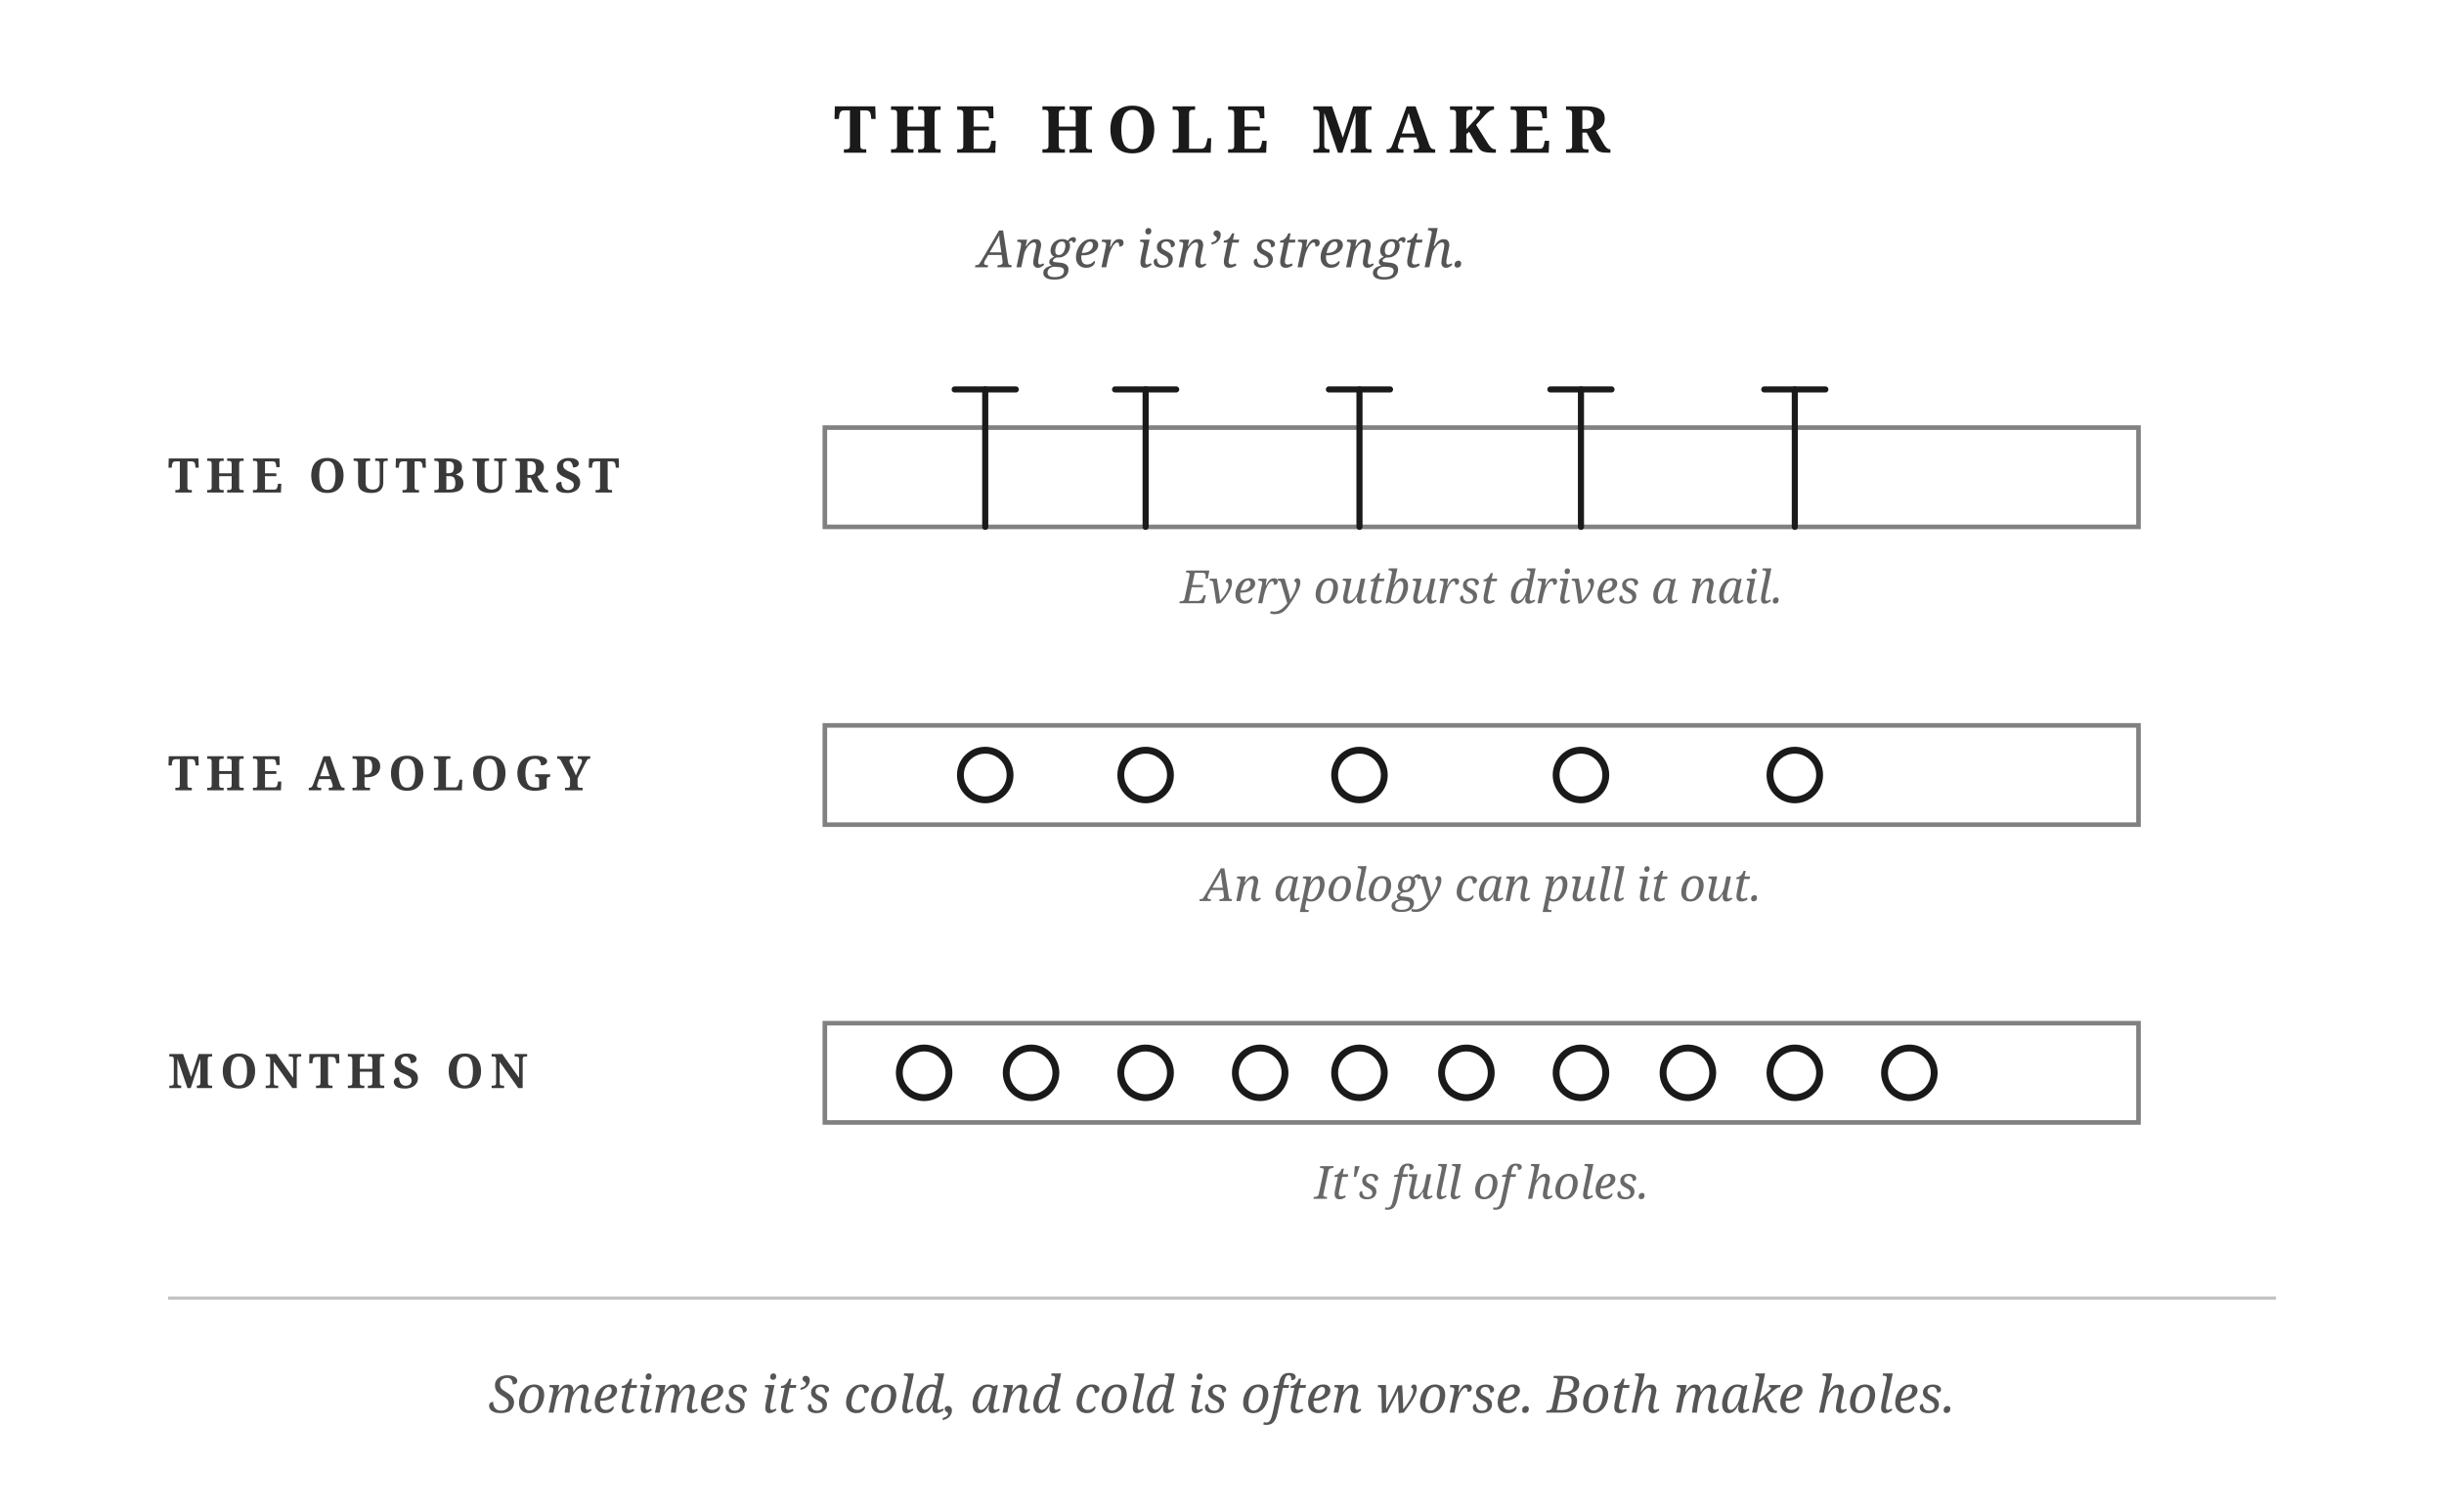
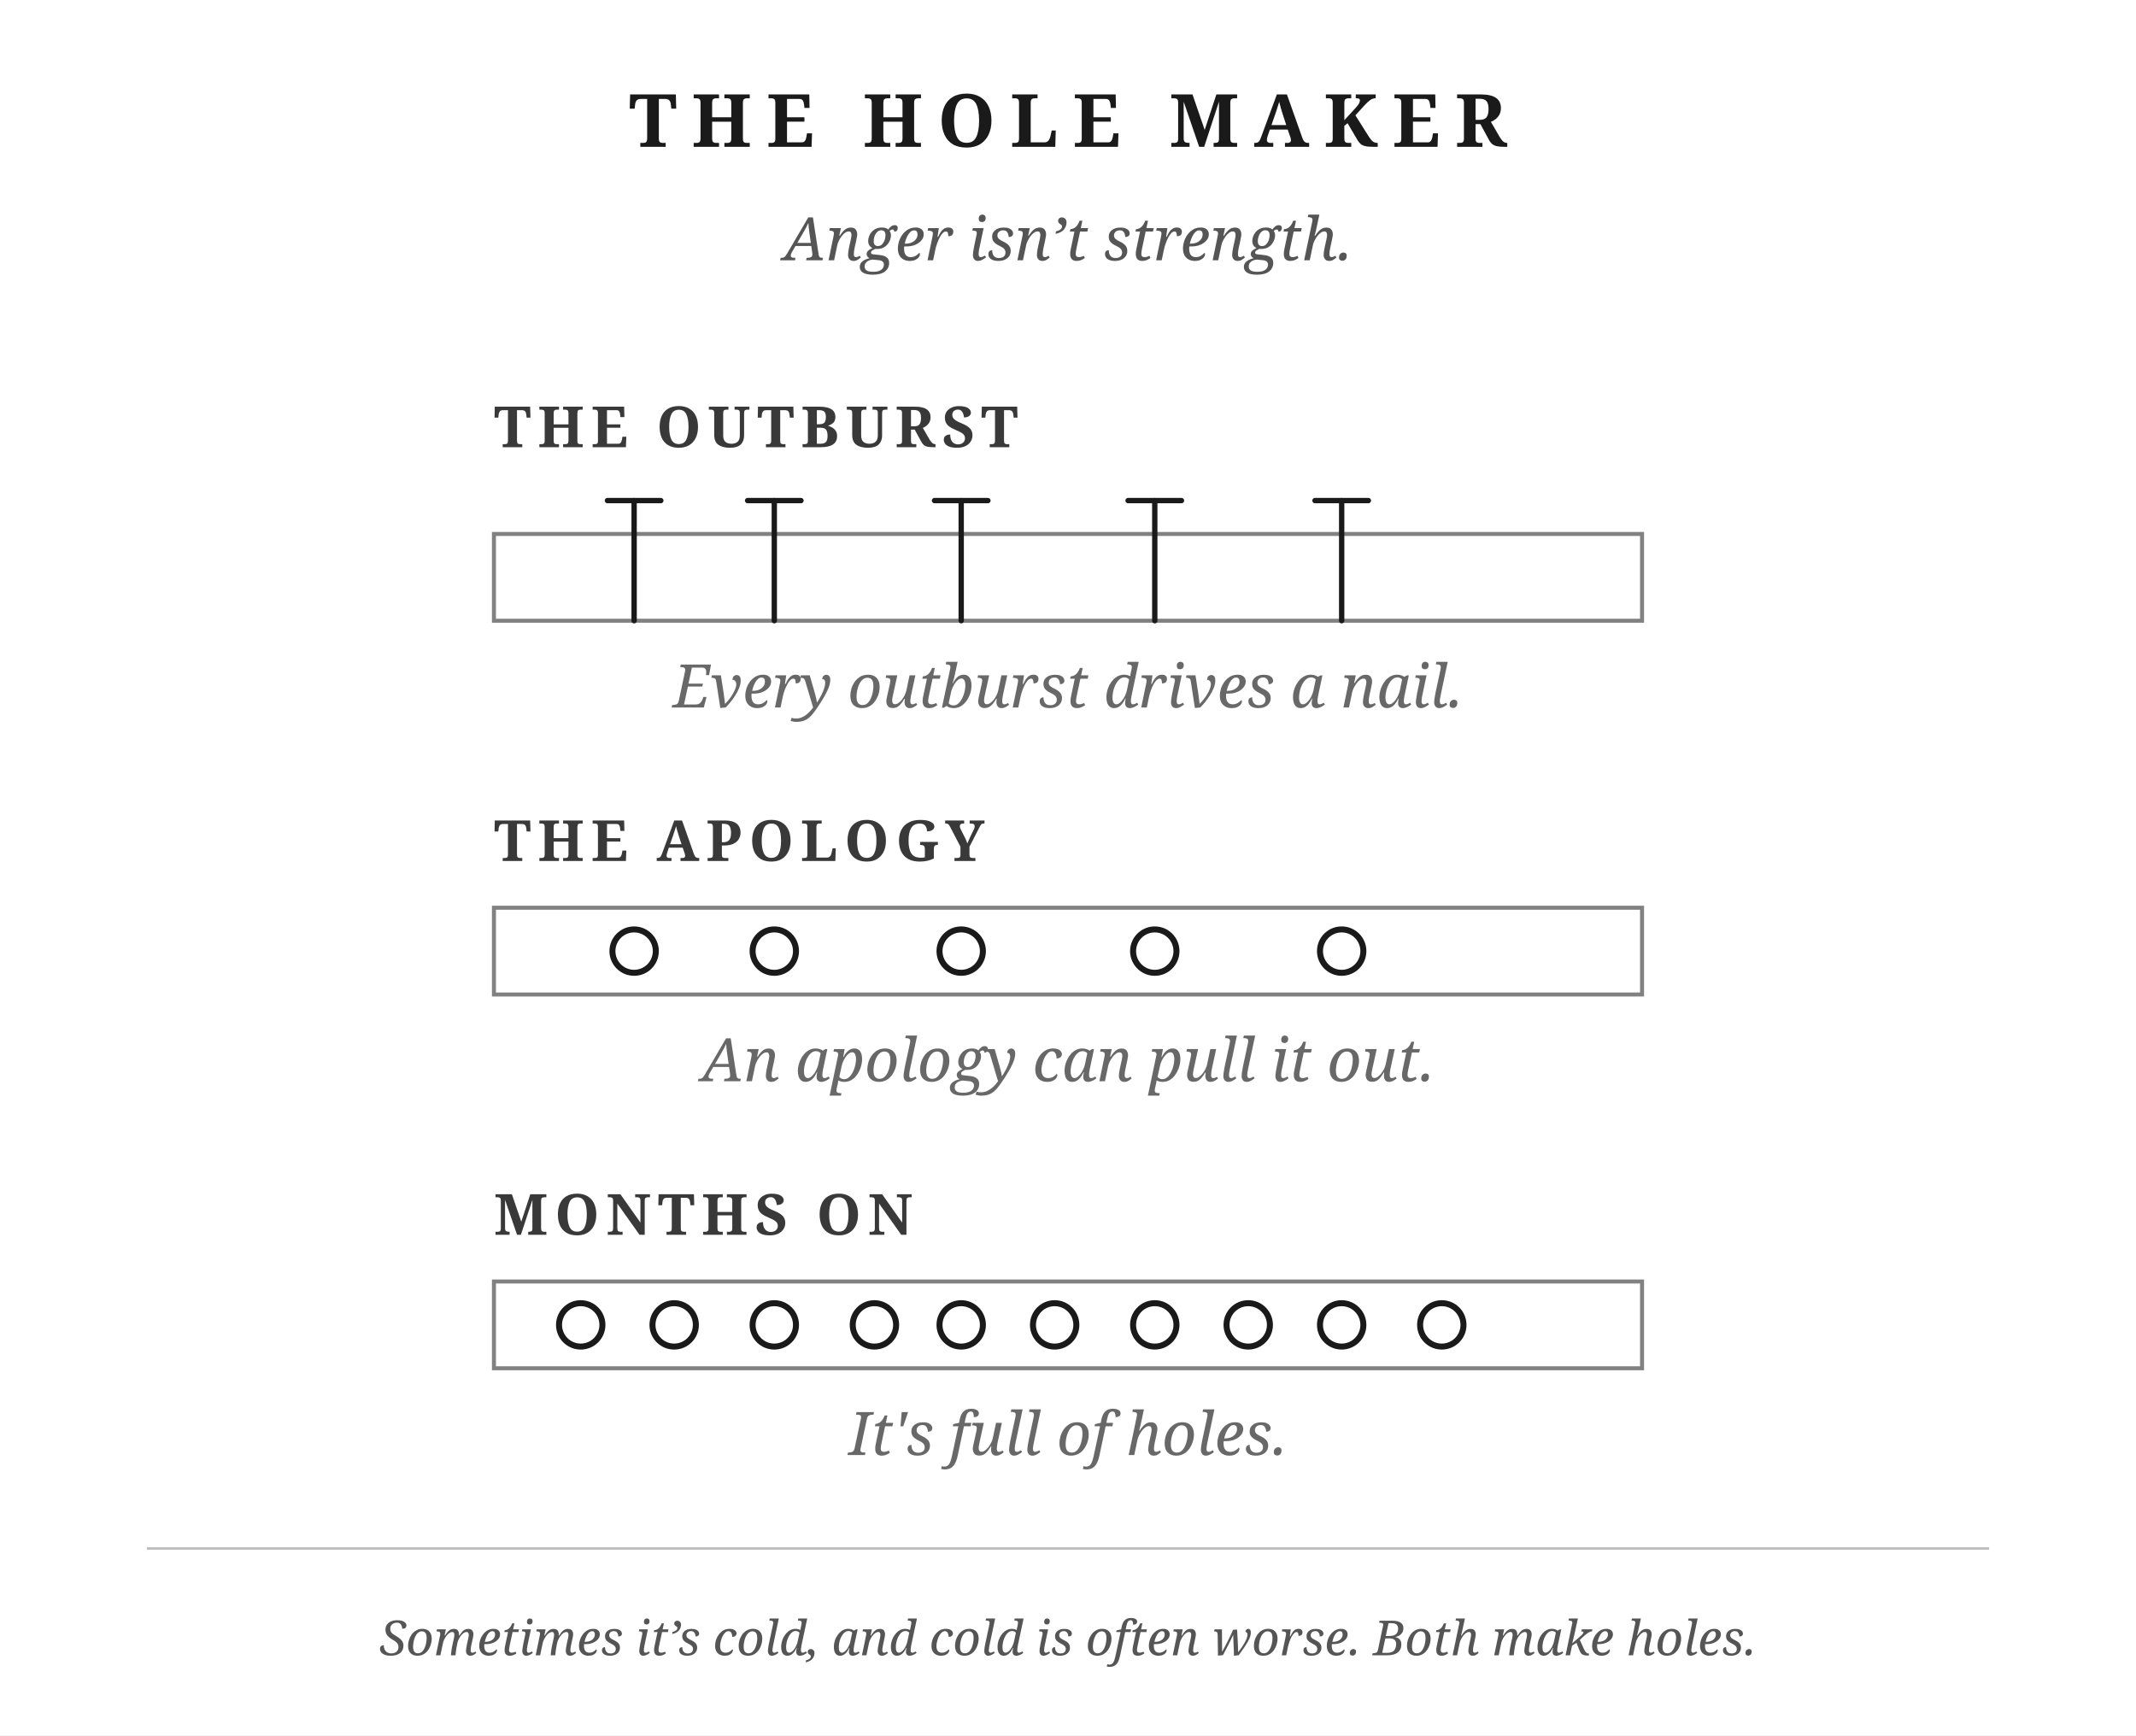
- <svg xmlns="http://www.w3.org/2000/svg" viewBox="0 0 640 396" style="color:#1a1a1a" role="img" aria-label="The Hole Maker">
+ <svg xmlns="http://www.w3.org/2000/svg" viewBox="0 0 640 520" style="color:#1a1a1a" role="img" aria-label="The Hole Maker">
  <style>
-     .ttl{font:600 17px Georgia,serif;letter-spacing:.20em;text-anchor:middle}
-     .sub{font:italic 13.5px Georgia,serif;text-anchor:middle;opacity:.74}
-     .lbl{font:600 12.5px Georgia,serif;letter-spacing:.14em;text-anchor:start;opacity:.86}
-     .cap{font:italic 12px Georgia,serif;opacity:.66;text-anchor:middle}
-     .capb{font:italic 13.5px Georgia,serif;opacity:.74;text-anchor:middle}
+     .ttl{font:600 22px Georgia,serif;letter-spacing:.20em;text-anchor:middle}
+     .sub{font:italic 18px Georgia,serif;text-anchor:middle;opacity:.74}
+     .lbl{font:600 17px Georgia,serif;letter-spacing:.12em;text-anchor:start;opacity:.86}
+     .cap{font:italic 18px Georgia,serif;opacity:.66;text-anchor:middle}
+     .capb{font:italic 14.5px Georgia,serif;opacity:.74;text-anchor:middle}
    .rule{stroke:currentColor;stroke-width:.8;opacity:.28}
  </style>
-   <rect x="0" y="0" width="640" height="396" fill="#ffffff" />
+   <rect x="0" y="0" width="640" height="520" fill="#ffffff" />
  <g fill="currentColor">
-     <text class="ttl" x="320" y="40">THE HOLE MAKER</text>
-     <text class="sub" x="320" y="70">Anger isn’t strength.</text>
+     <text class="ttl" x="320" y="44">THE HOLE MAKER</text>
+     <text class="sub" x="320" y="78">Anger isn’t strength.</text>
  </g>
  <g fill="none" stroke="currentColor" stroke-width="1.2" opacity=".55">
-     <rect x="216" y="112" width="344" height="26" />
+     <rect x="148" y="160" width="344" height="26" />
  </g>
  <g stroke="currentColor" stroke-width="1.6" fill="none" stroke-linecap="round">
-     <path d="M258 102v36" />
-     <path d="M300 102v36" />
-     <path d="M356 102v36" />
-     <path d="M414 102v36" />
-     <path d="M470 102v36" />
-     <path d="M250 102h16" />
-     <path d="M292 102h16" />
-     <path d="M348 102h16" />
-     <path d="M406 102h16" />
-     <path d="M462 102h16" />
+     <path d="M190 150v36" />
+     <path d="M232 150v36" />
+     <path d="M288 150v36" />
+     <path d="M346 150v36" />
+     <path d="M402 150v36" />
+     <path d="M182 150h16" />
+     <path d="M224 150h16" />
+     <path d="M280 150h16" />
+     <path d="M338 150h16" />
+     <path d="M394 150h16" />
  </g>
  <g fill="none" stroke="currentColor" stroke-width="1.2" opacity=".55">
-     <rect x="216" y="190" width="344" height="26" />
+     <rect x="148" y="272" width="344" height="26" />
  </g>
  <g fill="#ffffff" stroke="currentColor" stroke-width="1.8">
-     <circle cx="258" cy="203" r="6.5" />
-     <circle cx="300" cy="203" r="6.5" />
-     <circle cx="356" cy="203" r="6.5" />
-     <circle cx="414" cy="203" r="6.5" />
-     <circle cx="470" cy="203" r="6.5" />
+     <circle cx="190" cy="285" r="6.5" />
+     <circle cx="232" cy="285" r="6.5" />
+     <circle cx="288" cy="285" r="6.5" />
+     <circle cx="346" cy="285" r="6.5" />
+     <circle cx="402" cy="285" r="6.5" />
  </g>
  <g fill="none" stroke="currentColor" stroke-width="1.2" opacity=".55">
-     <rect x="216" y="268" width="344" height="26" />
+     <rect x="148" y="384" width="344" height="26" />
  </g>
  <g fill="#ffffff" stroke="currentColor" stroke-width="1.8">
-     <circle cx="242" cy="281" r="6.5" />
-     <circle cx="270" cy="281" r="6.5" />
-     <circle cx="300" cy="281" r="6.5" />
-     <circle cx="330" cy="281" r="6.5" />
-     <circle cx="356" cy="281" r="6.5" />
-     <circle cx="384" cy="281" r="6.5" />
-     <circle cx="414" cy="281" r="6.5" />
-     <circle cx="442" cy="281" r="6.5" />
-     <circle cx="470" cy="281" r="6.5" />
-     <circle cx="500" cy="281" r="6.5" />
+     <circle cx="174" cy="397" r="6.5" />
+     <circle cx="202" cy="397" r="6.5" />
+     <circle cx="232" cy="397" r="6.5" />
+     <circle cx="262" cy="397" r="6.5" />
+     <circle cx="288" cy="397" r="6.5" />
+     <circle cx="316" cy="397" r="6.5" />
+     <circle cx="346" cy="397" r="6.5" />
+     <circle cx="374" cy="397" r="6.5" />
+     <circle cx="402" cy="397" r="6.5" />
+     <circle cx="432" cy="397" r="6.5" />
  </g>
  <g fill="currentColor">
-     <text class="lbl" x="44" y="129">THE OUTBURST</text>
-     <text class="lbl" x="44" y="207">THE APOLOGY</text>
-     <text class="lbl" x="44" y="285">MONTHS ON</text>
+     <text class="lbl" x="148" y="134">THE OUTBURST</text>
+     <text class="lbl" x="148" y="258">THE APOLOGY</text>
+     <text class="lbl" x="148" y="370">MONTHS ON</text>
  </g>
  <g fill="currentColor">
-     <text class="cap" x="388" y="158">Every outburst drives a nail.</text>
-     <text class="cap" x="388" y="236">An apology can pull it out.</text>
-     <text class="cap" x="388" y="314">It's full of holes.</text>
+     <text class="cap" x="320" y="212">Every outburst drives a nail.</text>
+     <text class="cap" x="320" y="324">An apology can pull it out.</text>
+     <text class="cap" x="320" y="436">It's full of holes.</text>
  </g>
  <g class="rule" fill="none">
-     <path d="M44 340h552" />
+     <path d="M44 464h552" />
  </g>
  <g fill="currentColor">
-     <text class="capb" x="320" y="370">Sometimes it’s cold, and cold is often worse. Both make holes.</text>
+     <text class="capb" x="320" y="496">Sometimes it’s cold, and cold is often worse. Both make holes.</text>
  </g>
</svg>
